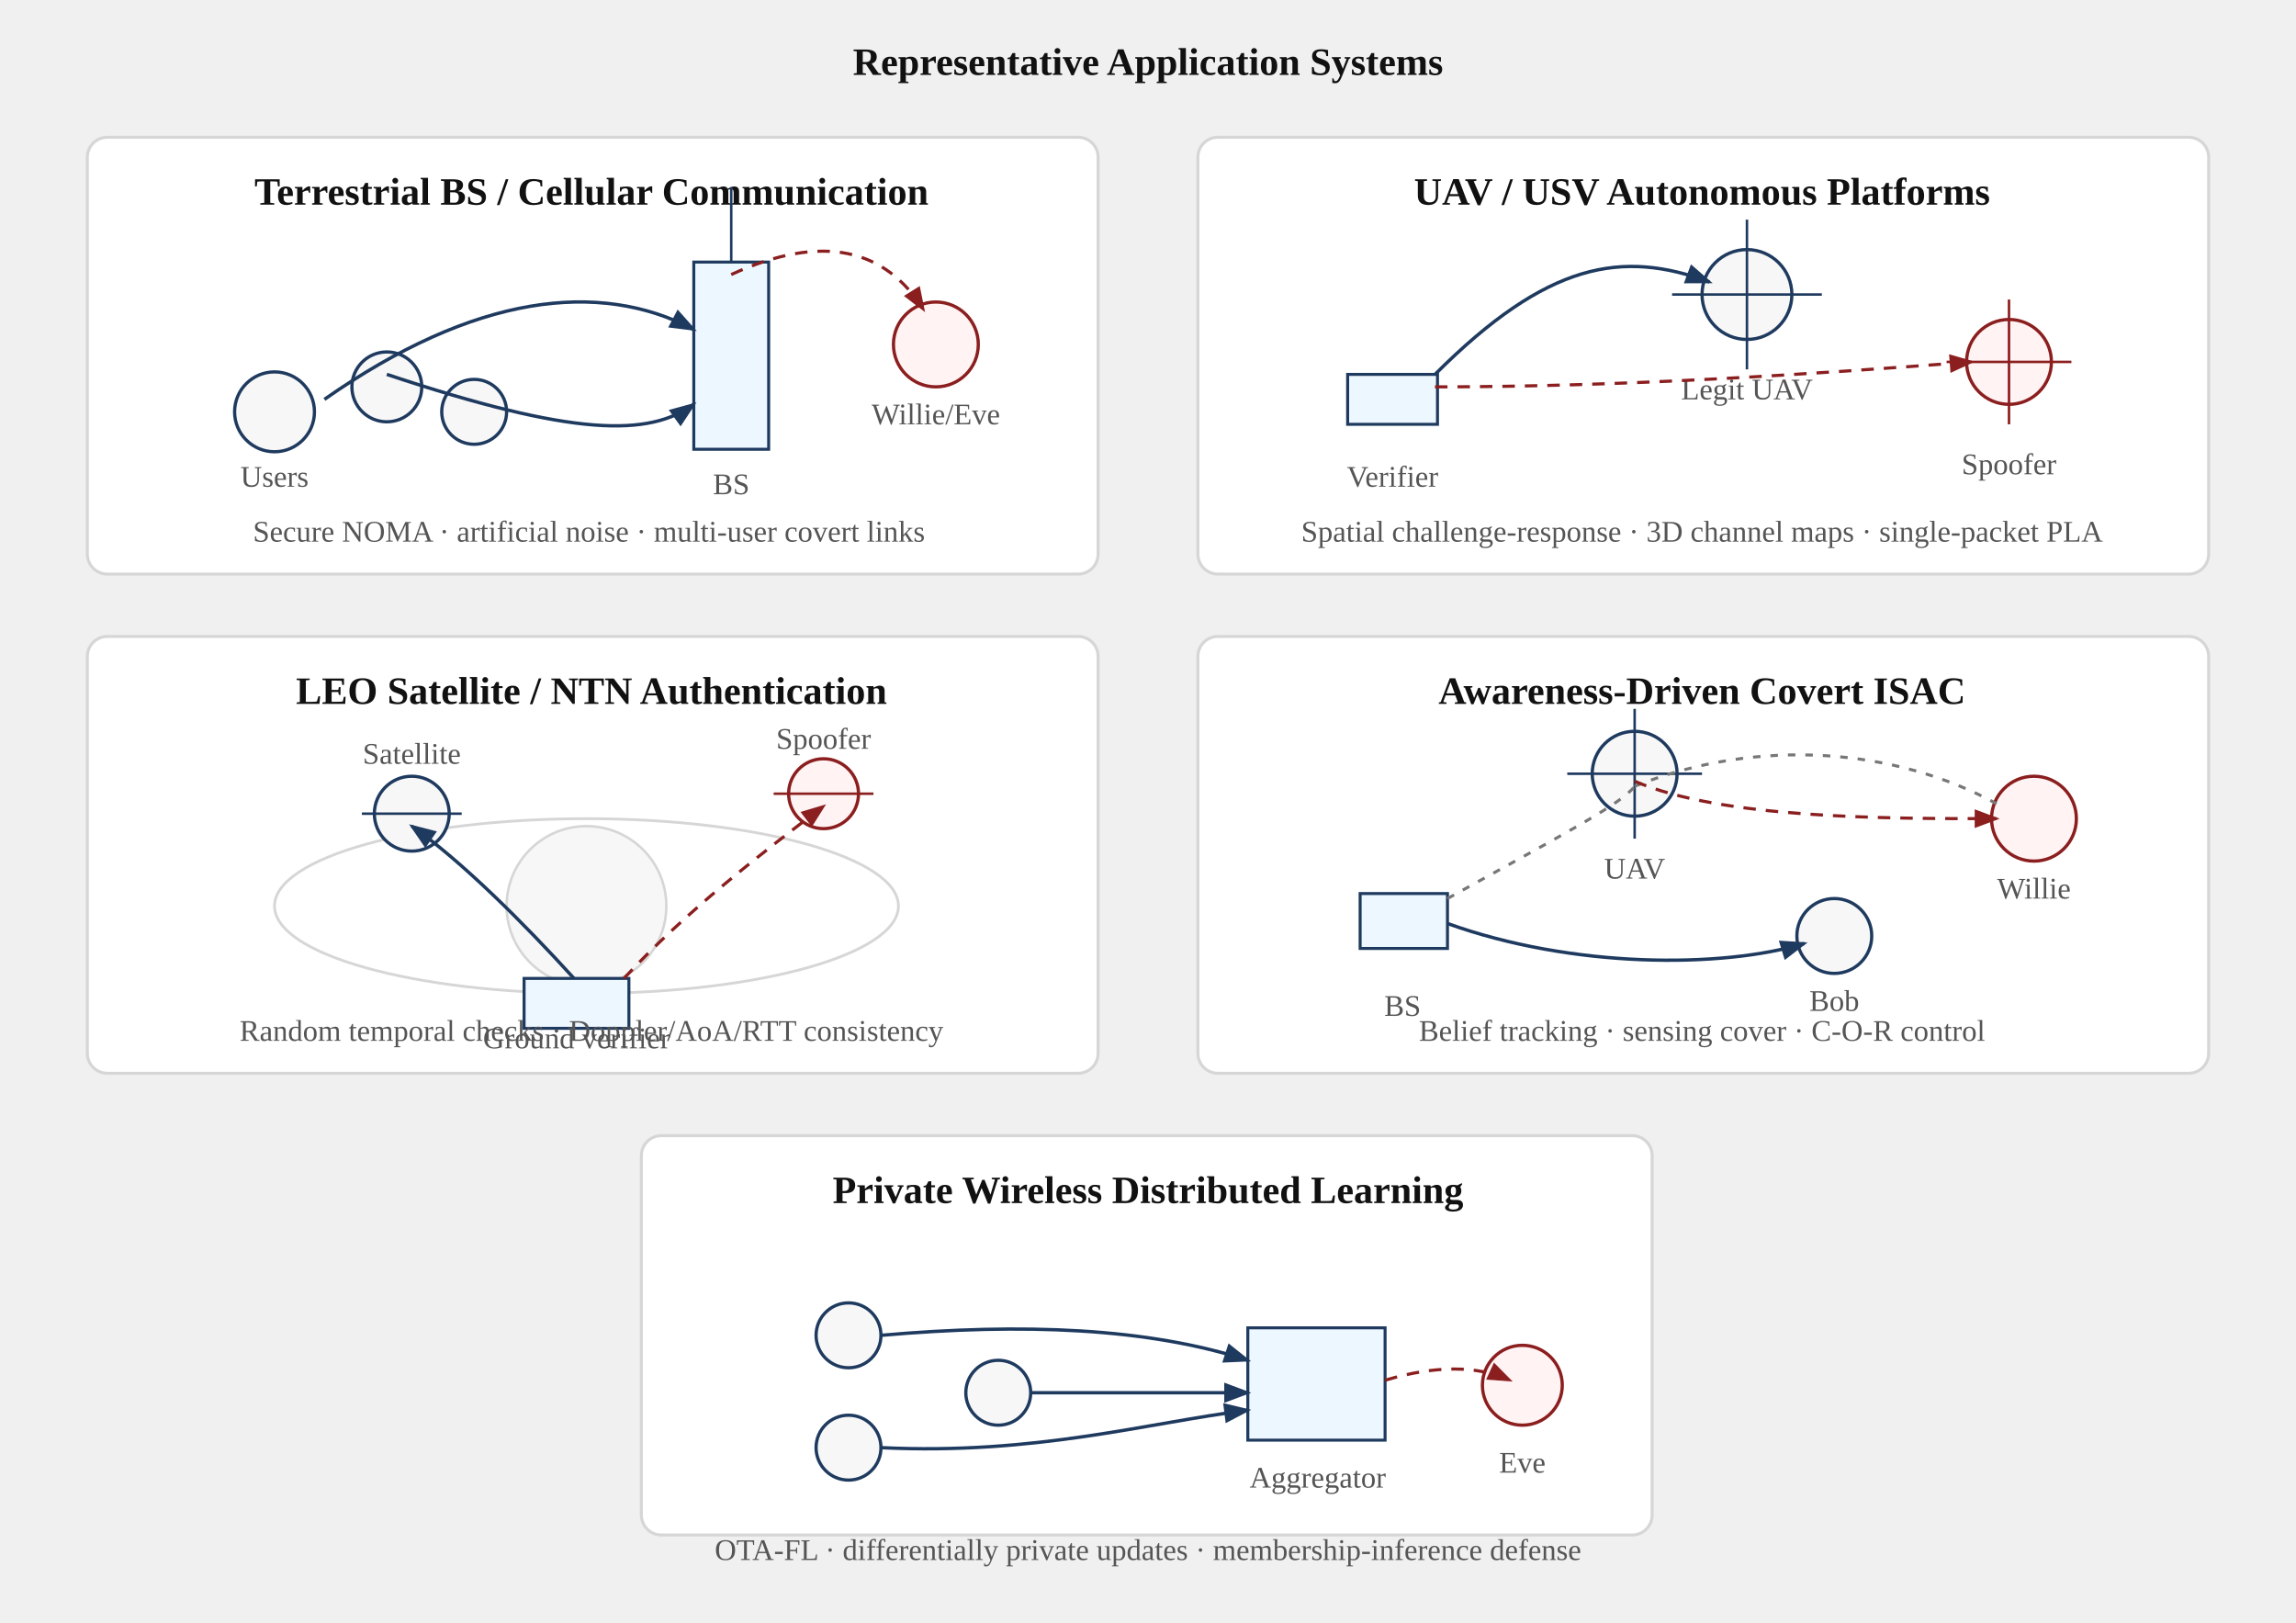
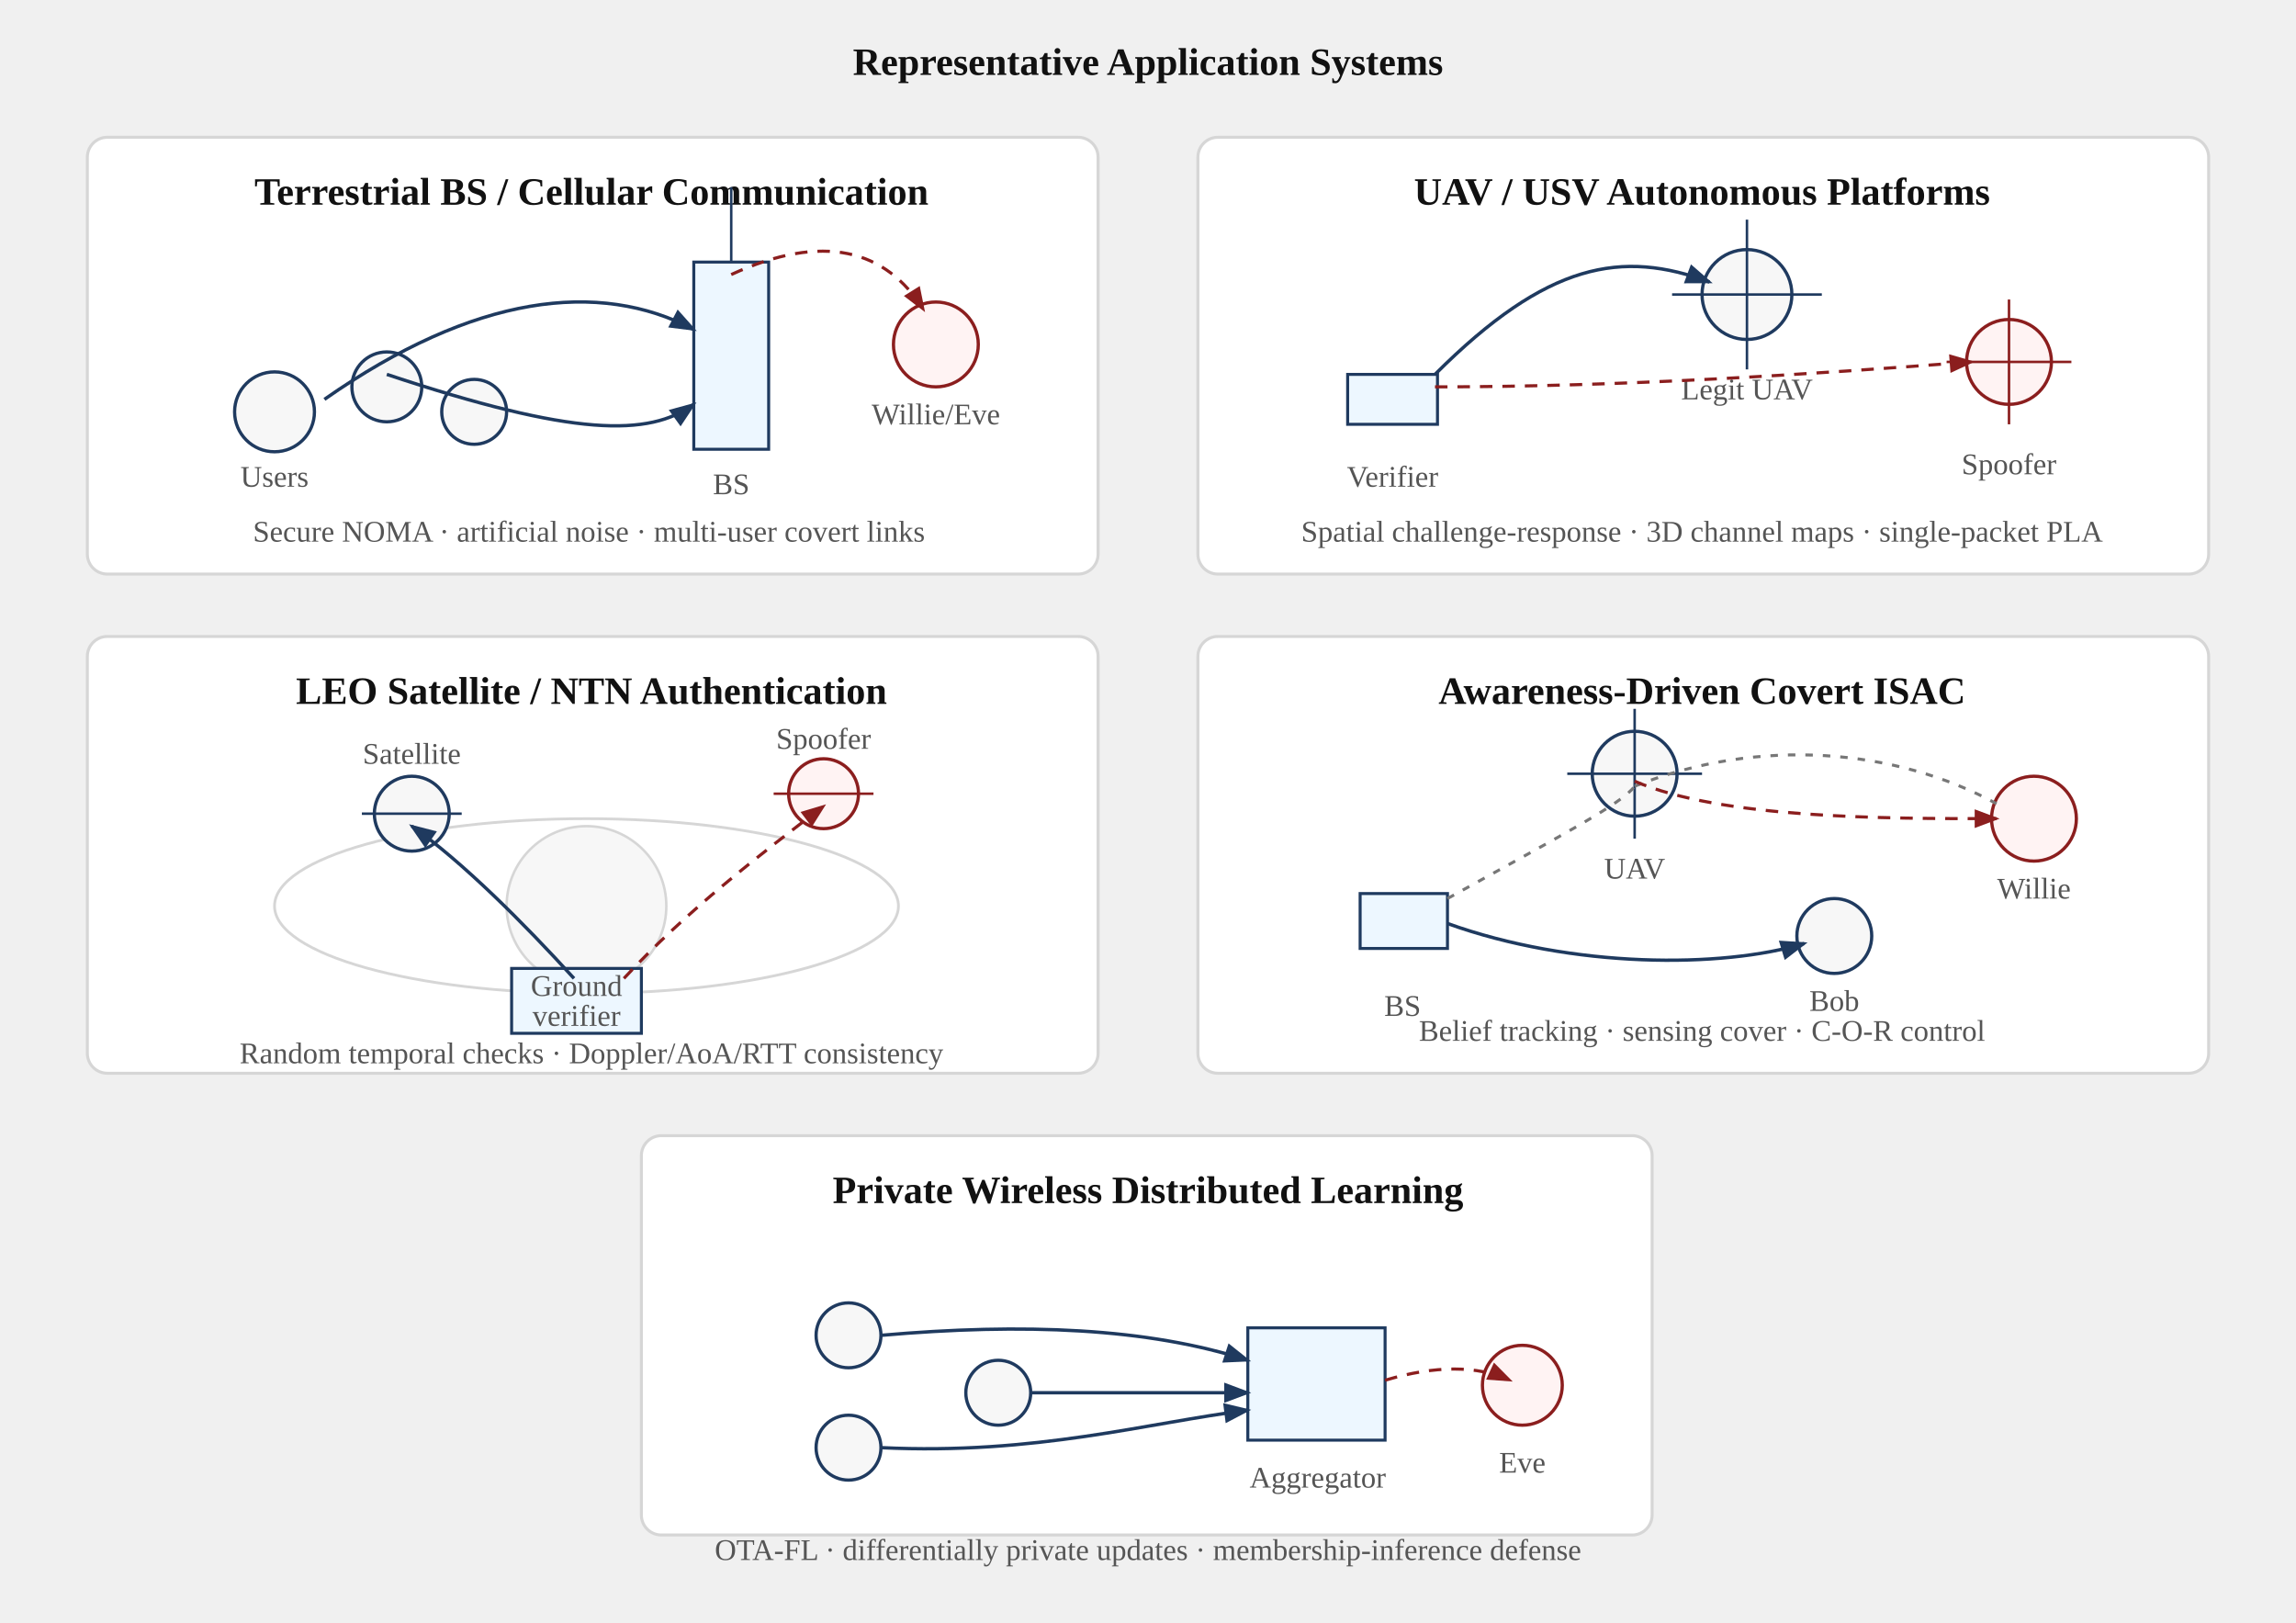
<svg xmlns="http://www.w3.org/2000/svg" width="920" height="650" viewBox="0 0 920 650" role="img" aria-labelledby="title desc">
  <style>
    .panel { fill: #ffffff; stroke: #d6d6d6; stroke-width: 1.2; rx: 8; }
    .title { font-family: Georgia, 'Times New Roman', serif; font-size: 15.5px; font-weight: bold; fill: #111111; }
    .small { font-family: Georgia, 'Times New Roman', serif; font-size: 12px; fill: #555555; }
    .node { fill: #f7f7f7; stroke: #1f3a5f; stroke-width: 1.3; }
    .adversary { fill: #fff3f3; stroke: #8b1e1e; stroke-width: 1.3; }
    .trust { fill: #edf7ff; stroke: #1f3a5f; stroke-width: 1.2; }
    .link { stroke: #1f3a5f; stroke-width: 1.35; fill: none; marker-end: url(#arrow); }
    .badlink { stroke: #8b1e1e; stroke-width: 1.25; stroke-dasharray: 5 4; fill: none; marker-end: url(#redarrow); }
    .sense { stroke: #777777; stroke-width: 1.2; stroke-dasharray: 3 4; fill: none; }
  </style>
  <defs>
    <marker id="arrow" markerWidth="8" markerHeight="6" refX="7" refY="3" orient="auto">
      <polygon points="0 0, 8 3, 0 6" fill="#1f3a5f" />
    </marker>
    <marker id="redarrow" markerWidth="8" markerHeight="6" refX="7" refY="3" orient="auto">
      <polygon points="0 0, 8 3, 0 6" fill="#8b1e1e" />
    </marker>
  </defs>
  <text x="460" y="30" text-anchor="middle" class="title">Representative Application Systems</text>
  <rect x="35" y="55" width="405" height="175" class="panel" />
  <text x="237" y="82" text-anchor="middle" class="title">Terrestrial BS / Cellular Communication</text>
  <circle cx="110" cy="165" r="16" class="node" />
  <text x="110" y="195" text-anchor="middle" class="small">Users</text>
  <circle cx="155" cy="155" r="14" class="node" />
  <circle cx="190" cy="165" r="13" class="node" />
  <rect x="278" y="105" width="30" height="75" class="trust" />
  <line x1="293" y1="105" x2="293" y2="75" stroke="#1f3a5f" />
  <text x="293" y="198" text-anchor="middle" class="small">BS</text>
  <circle cx="375" cy="138" r="17" class="adversary" />
  <text x="375" y="170" text-anchor="middle" class="small">Willie/Eve</text>
  <path d="M130 160 C190 118,240 112,278 132" class="link" />
  <path d="M155 150 C230 175,260 175,278 162" class="link" />
  <path d="M293 110 C330 93,355 100,370 124" class="badlink" />
  <text x="236" y="217" text-anchor="middle" class="small">Secure NOMA · artificial noise · multi-user covert links</text>
  <rect x="480" y="55" width="405" height="175" class="panel" />
  <text x="682" y="82" text-anchor="middle" class="title">UAV / USV Autonomous Platforms</text>
  <rect x="540" y="150" width="36" height="20" class="trust" />
  <text x="558" y="195" text-anchor="middle" class="small">Verifier</text>
  <circle cx="700" cy="118" r="18" class="node" />
  <line x1="670" y1="118" x2="730" y2="118" stroke="#1f3a5f" />
  <line x1="700" y1="88" x2="700" y2="148" stroke="#1f3a5f" />
  <text x="700" y="160" text-anchor="middle" class="small">Legit UAV</text>
  <circle cx="805" cy="145" r="17" class="adversary" />
  <line x1="780" y1="145" x2="830" y2="145" stroke="#8b1e1e" />
  <line x1="805" y1="120" x2="805" y2="170" stroke="#8b1e1e" />
  <text x="805" y="190" text-anchor="middle" class="small">Spoofer</text>
  <path d="M575 150 C620 105,650 100,685 113" class="link" />
  <path d="M575 155 C650 155,725 150,790 145" class="badlink" />
  <text x="682" y="217" text-anchor="middle" class="small">Spatial challenge-response · 3D channel maps · single-packet PLA</text>
  <rect x="35" y="255" width="405" height="175" class="panel" />
  <text x="237" y="282" text-anchor="middle" class="title">LEO Satellite / NTN Authentication</text>
  <ellipse cx="235" cy="363" rx="125" ry="35" fill="none" stroke="#d6d6d6" stroke-width="1.1" />
  <circle cx="235" cy="363" r="32" fill="#f7f7f7" stroke="#d6d6d6" />
  <circle cx="165" cy="326" r="15" class="node" />
  <line x1="145" y1="326" x2="185" y2="326" stroke="#1f3a5f" />
  <text x="165" y="306" text-anchor="middle" class="small">Satellite</text>
  <circle cx="330" cy="318" r="14" class="adversary" />
  <line x1="310" y1="318" x2="350" y2="318" stroke="#8b1e1e" />
  <text x="330" y="300" text-anchor="middle" class="small">Spoofer</text>
-   <rect x="210" y="392" width="42" height="20" class="trust" />
-   <text x="231" y="420" text-anchor="middle" class="small">Ground verifier</text>
+   <rect x="205" y="388" width="52" height="26" class="trust" />
+   <text x="231" y="399" text-anchor="middle" class="small">Ground</text>
+   <text x="231" y="411" text-anchor="middle" class="small">verifier</text>
  <path d="M230 392 C210 370,185 345,165 331" class="link" />
  <path d="M250 392 C275 365,305 342,330 323" class="badlink" />
-   <text x="237" y="417" text-anchor="middle" class="small">Random temporal checks · Doppler/AoA/RTT consistency</text>
+   <text x="237" y="426" text-anchor="middle" class="small">Random temporal checks · Doppler/AoA/RTT consistency</text>
  <rect x="480" y="255" width="405" height="175" class="panel" />
  <text x="682" y="282" text-anchor="middle" class="title">Awareness-Driven Covert ISAC</text>
  <rect x="545" y="358" width="35" height="22" class="trust" />
  <text x="562" y="407" text-anchor="middle" class="small">BS</text>
  <circle cx="655" cy="310" r="17" class="node" />
  <line x1="628" y1="310" x2="682" y2="310" stroke="#1f3a5f" />
  <line x1="655" y1="284" x2="655" y2="336" stroke="#1f3a5f" />
  <text x="655" y="352" text-anchor="middle" class="small">UAV</text>
  <circle cx="735" cy="375" r="15" class="node" />
  <text x="735" y="405" text-anchor="middle" class="small">Bob</text>
  <circle cx="815" cy="328" r="17" class="adversary" />
  <text x="815" y="360" text-anchor="middle" class="small">Willie</text>
  <path d="M580 360 C625 335,650 322,655 315" class="sense" />
  <path d="M655 315 C705 295,760 300,800 322" class="sense" />
  <path d="M580 370 C630 388,690 388,723 378" class="link" />
  <path d="M655 313 C690 328,755 328,800 328" class="badlink" />
  <text x="682" y="417" text-anchor="middle" class="small">Belief tracking · sensing cover · C-O-R control</text>
  <rect x="257" y="455" width="405" height="160" class="panel" />
  <text x="460" y="482" text-anchor="middle" class="title">Private Wireless Distributed Learning</text>
  <circle cx="340" cy="535" r="13" class="node" />
  <circle cx="340" cy="580" r="13" class="node" />
  <circle cx="400" cy="558" r="13" class="node" />
  <rect x="500" y="532" width="55" height="45" class="trust" />
  <text x="528" y="596" text-anchor="middle" class="small">Aggregator</text>
  <circle cx="610" cy="555" r="16" class="adversary" />
  <text x="610" y="590" text-anchor="middle" class="small">Eve</text>
  <path d="M353 535 C410 530,460 532,500 545" class="link" />
  <path d="M353 580 C415 583,460 570,500 565" class="link" />
  <path d="M413 558 C450 558,475 558,500 558" class="link" />
  <path d="M555 553 C575 547,592 547,605 553" class="badlink" />
  <text x="460" y="625" text-anchor="middle" class="small">OTA-FL · differentially private updates · membership-inference defense</text>
</svg>
